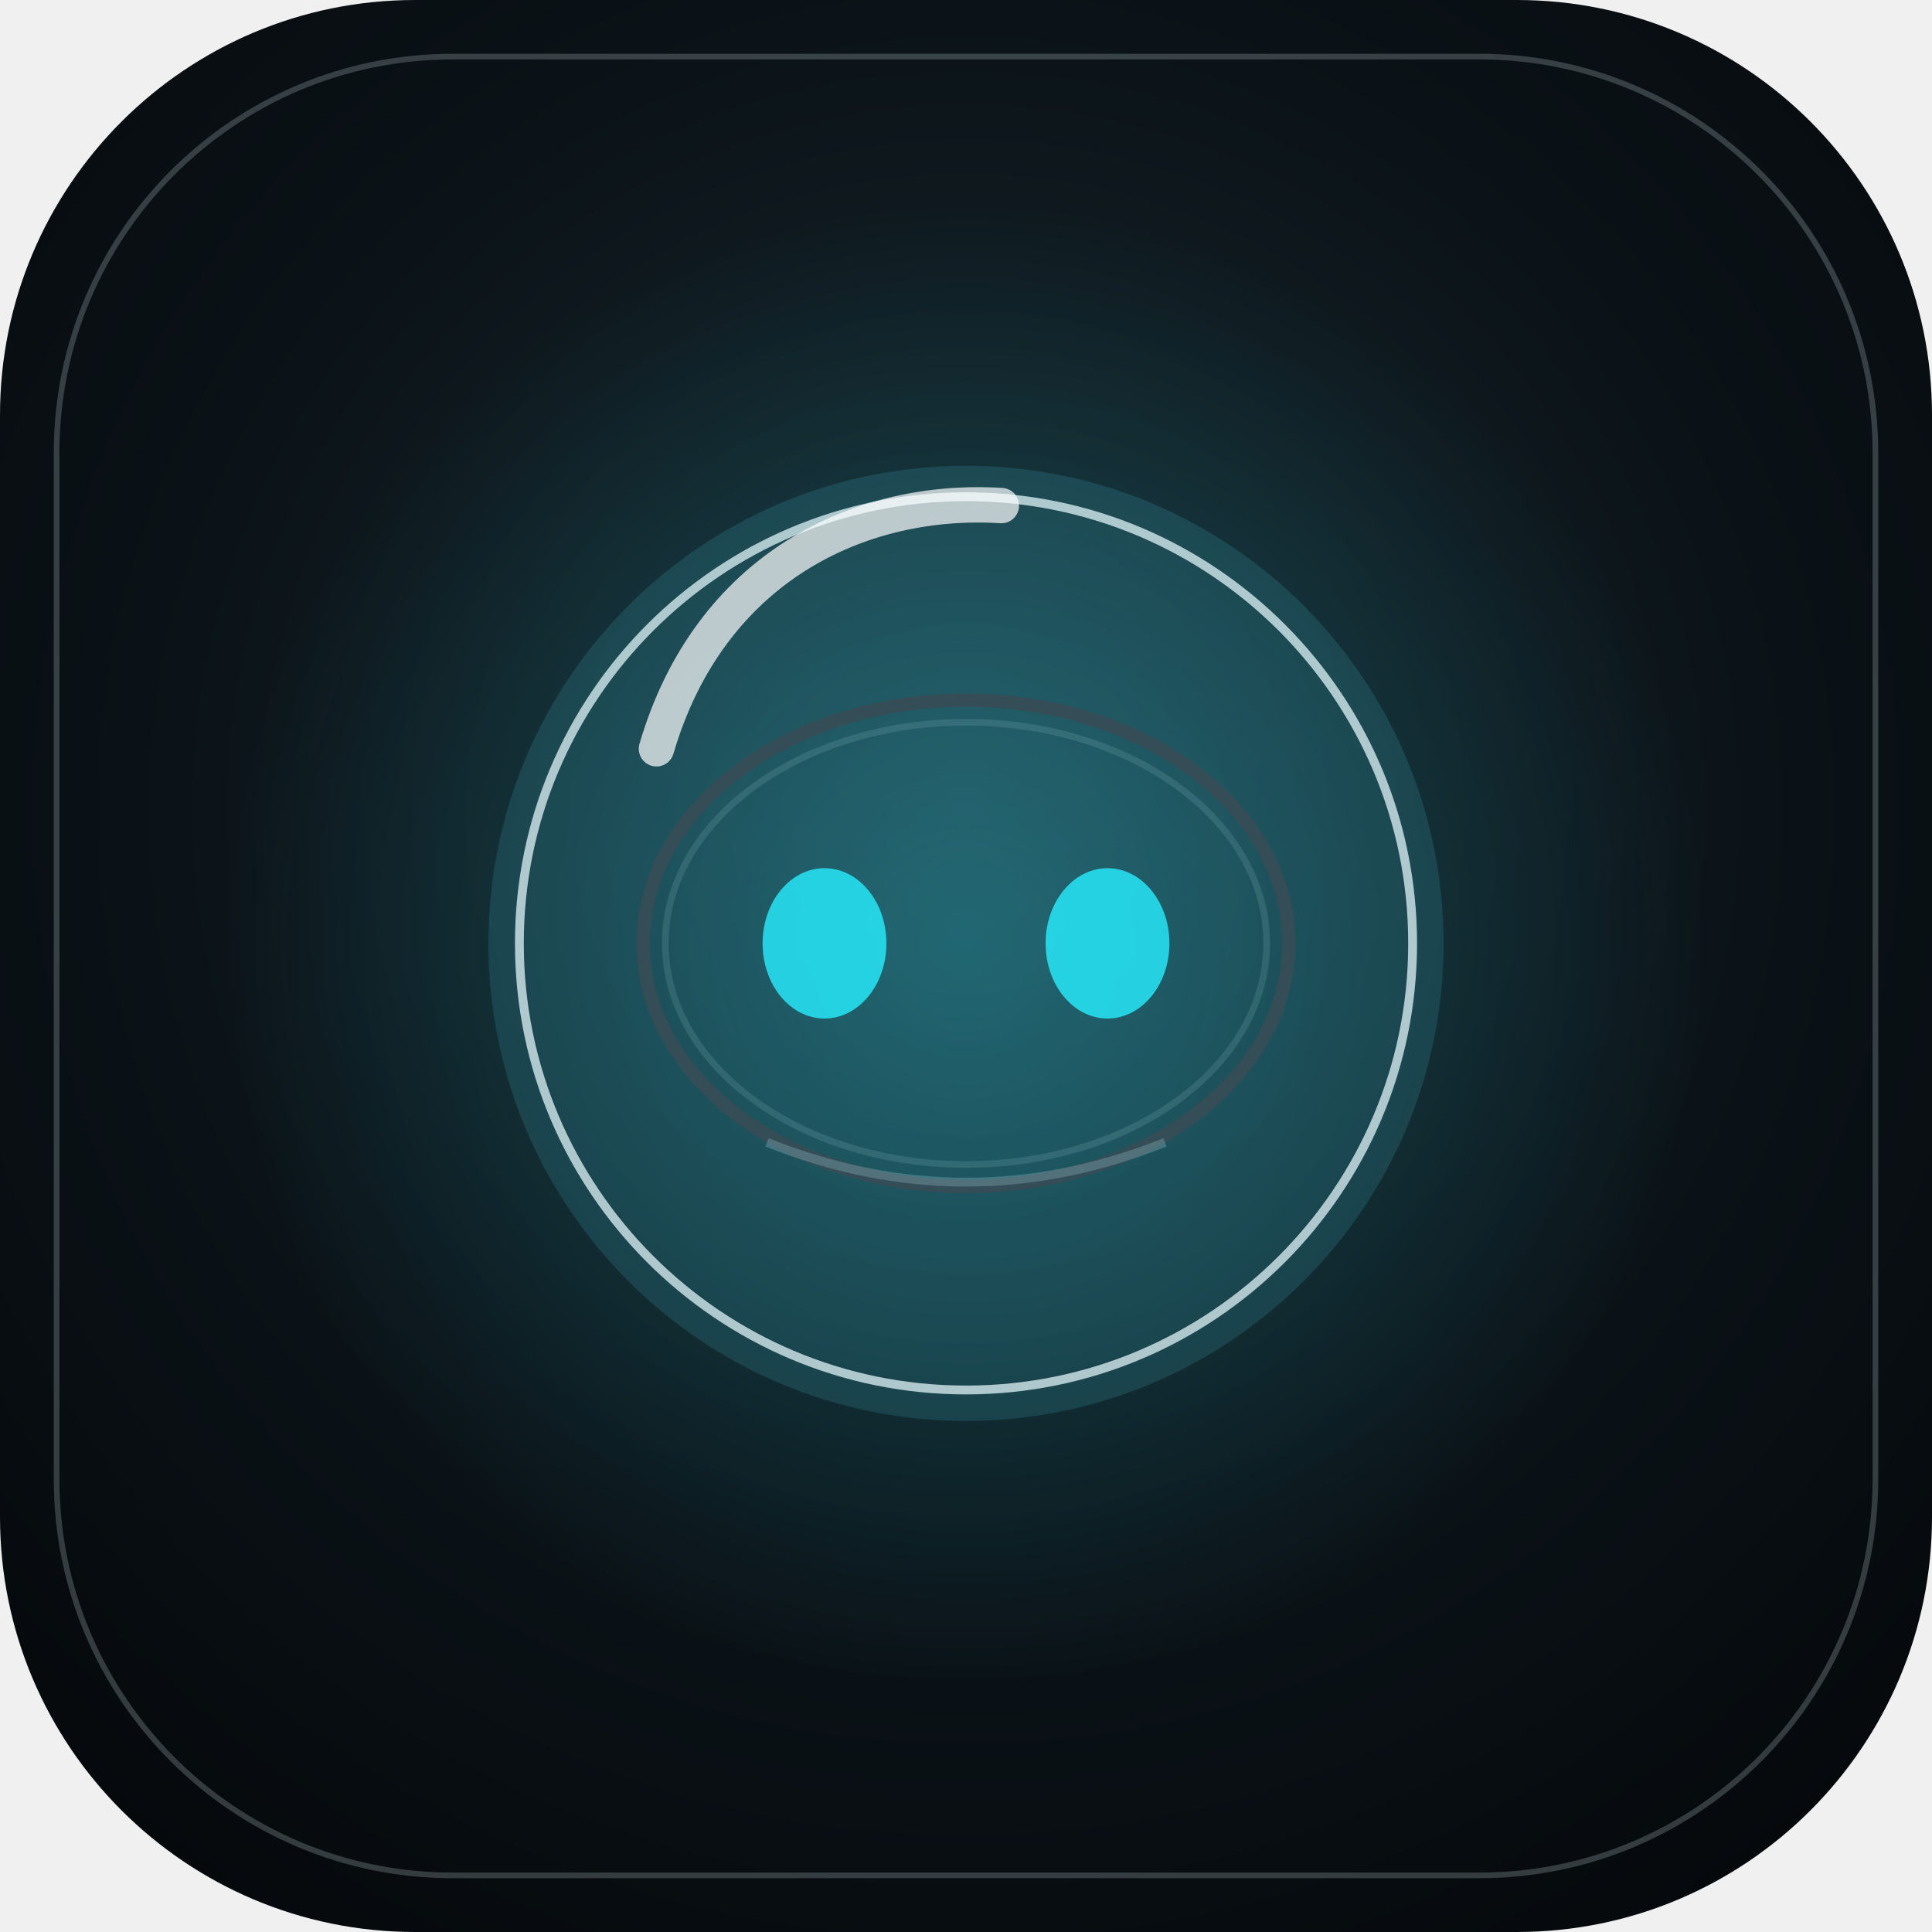
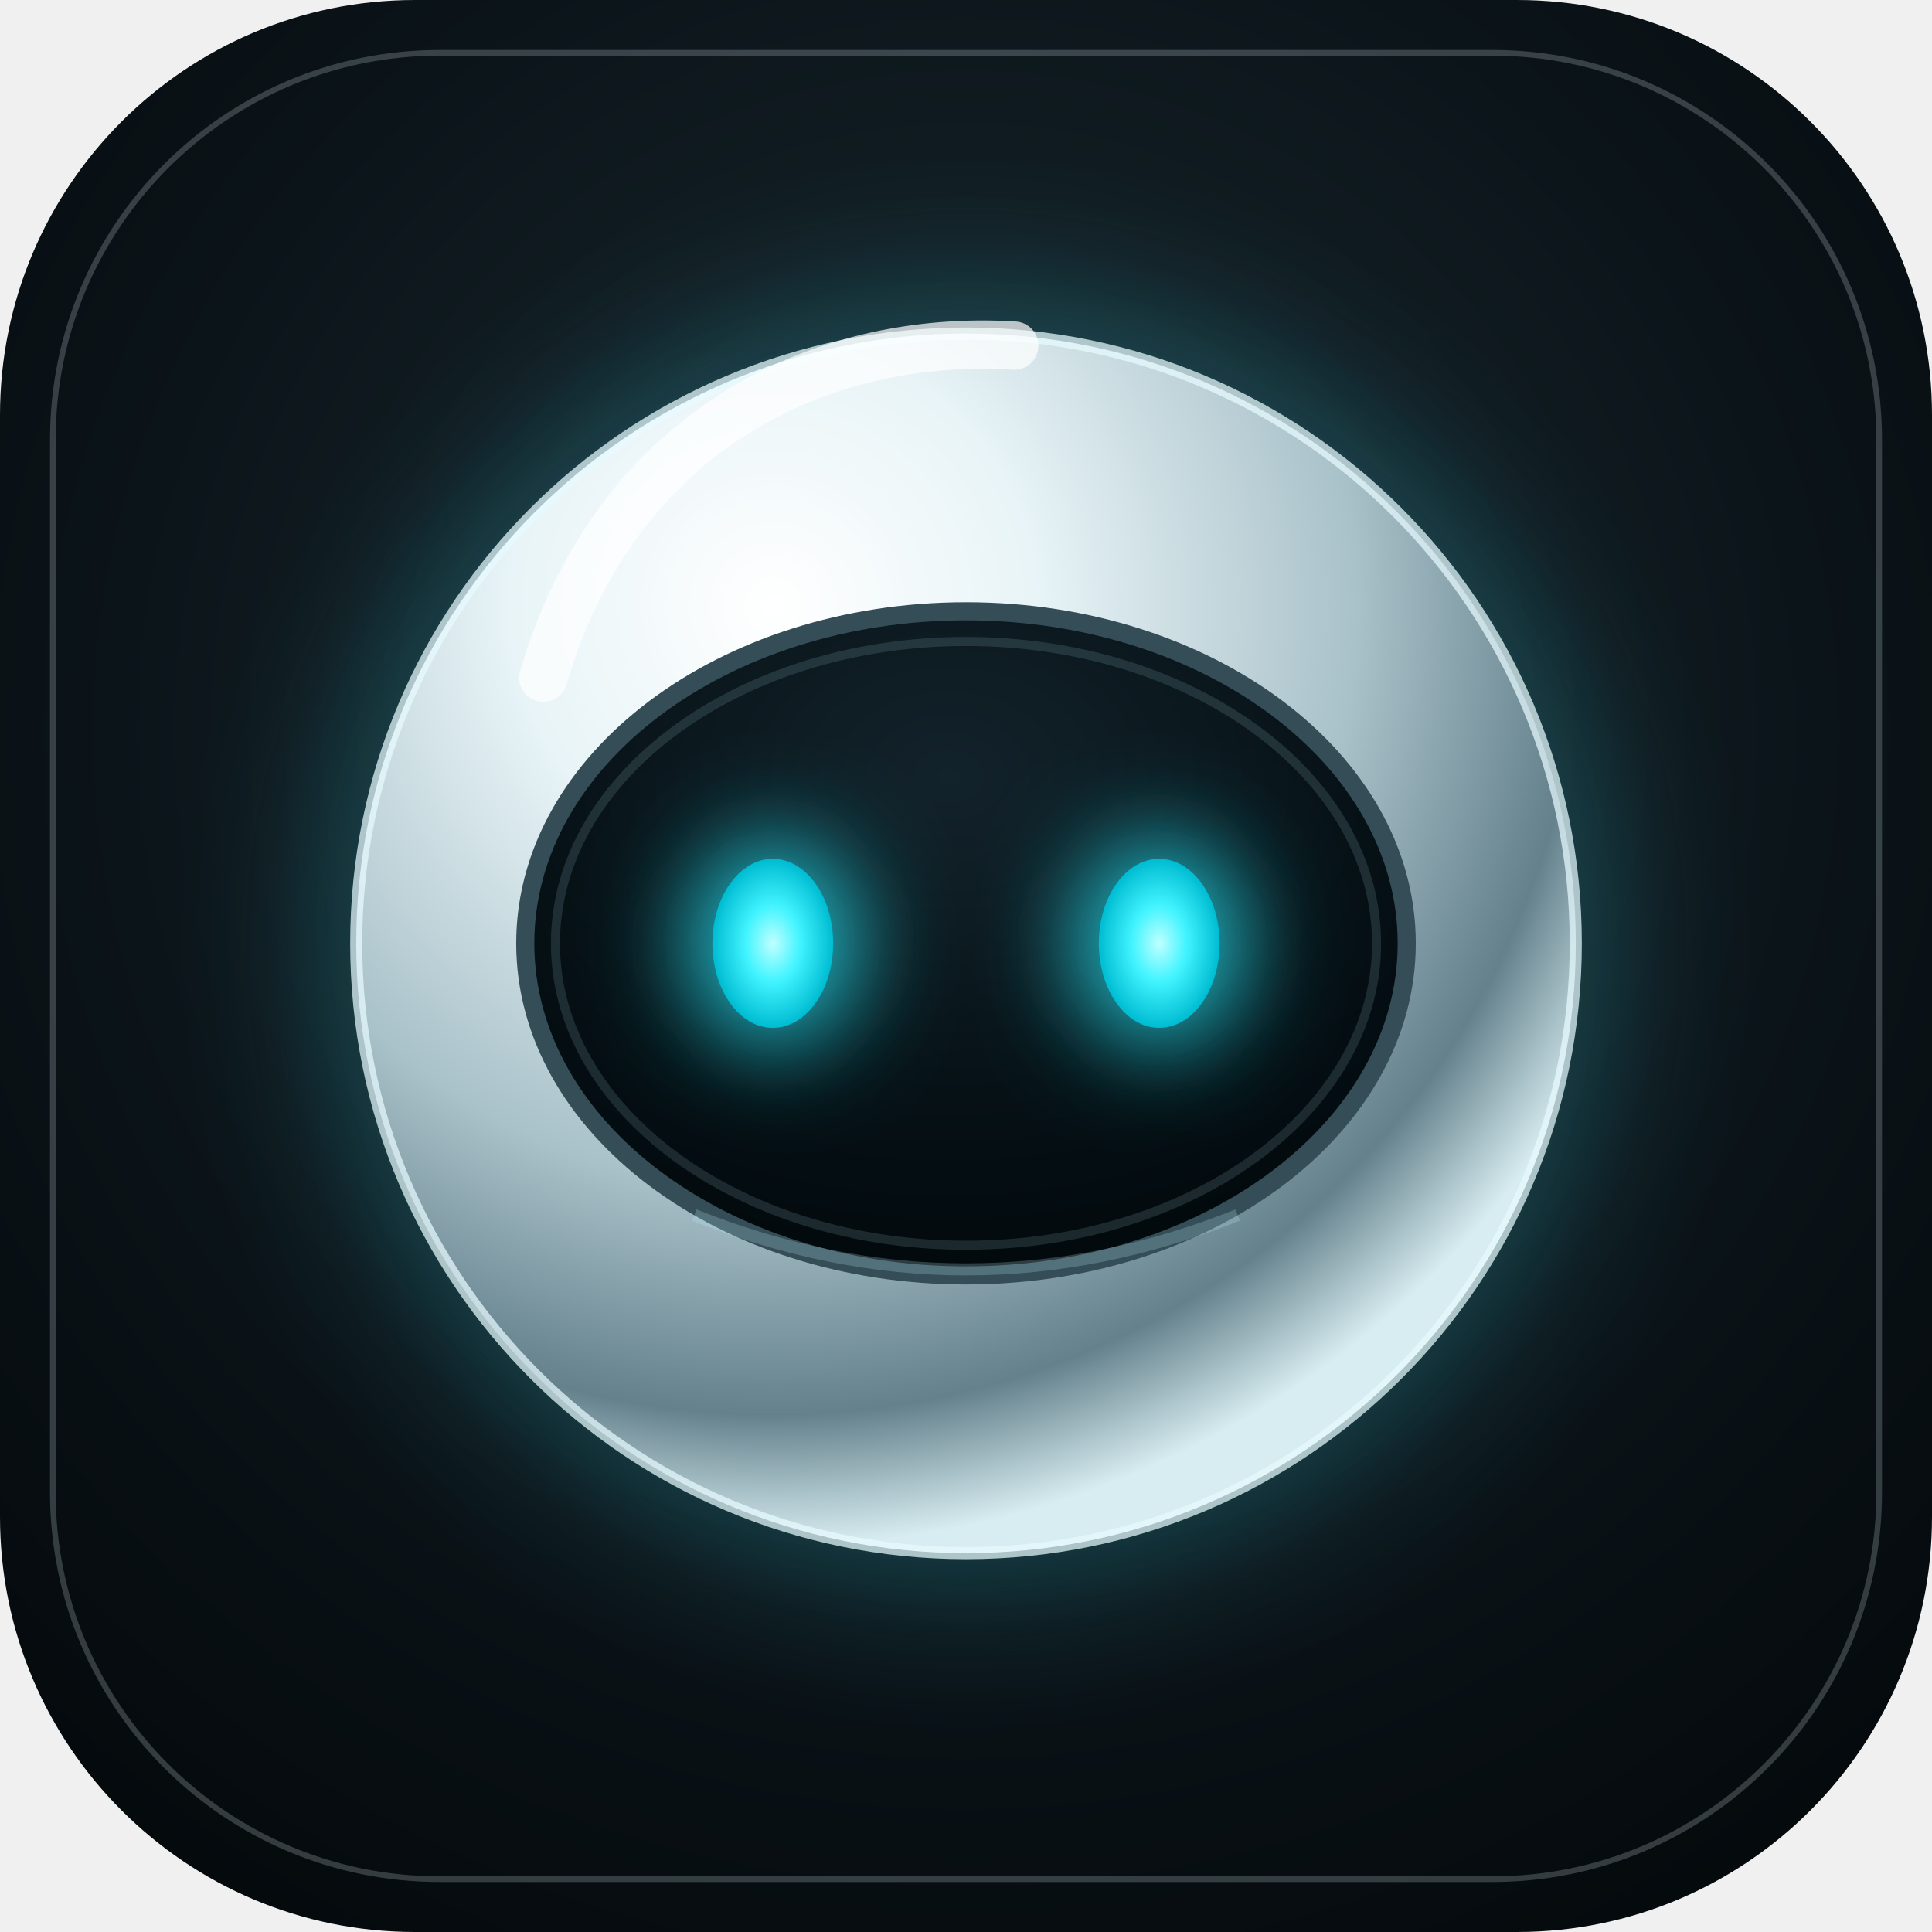
<svg xmlns="http://www.w3.org/2000/svg" width="1024" height="1024" viewBox="0 0 1024 1024">
  <defs>
-     <radialGradient id="bg" cx="50%" cy="42%" r="70%">
-       <stop stop-color="#1a2a31" />
-       <stop offset=".58" stop-color="#0b1318" />
-       <stop offset="1" stop-color="#05080b" />
+     <radialGradient id="bg" cx="50%" cy="38%" r="75%">
+       <stop stop-color="#1b2b32" />
+       <stop offset=".58" stop-color="#0b1419" />
+       <stop offset="1" stop-color="#04080b" />
+     </radialGradient>
+     <radialGradient id="shell" cx="34%" cy="22%" r="78%">
+       <stop stop-color="#fff" />
+       <stop offset=".28" stop-color="#e8f4f7" />
+       <stop offset=".62" stop-color="#a9c1c9" />
+       <stop offset=".86" stop-color="#64818c" />
+       <stop offset="1" stop-color="#d8edf1" />
+     </radialGradient>
+     <radialGradient id="face" cx="48%" cy="25%" r="85%">
+       <stop stop-color="#13232b" />
+       <stop offset=".56" stop-color="#061116" />
+       <stop offset="1" stop-color="#000609" />
+     </radialGradient>
+     <radialGradient id="eye">
+       <stop stop-color="#bfffff" />
+       <stop offset=".45" stop-color="#42f4ff" />
+       <stop offset="1" stop-color="#00bcd2" />
    </radialGradient>
    <radialGradient id="halo">
-       <stop stop-color="#1edcf0" stop-opacity=".25" />
+       <stop stop-color="#1edcf0" stop-opacity=".24" />
      <stop offset="1" stop-color="#1edcf0" stop-opacity="0" />
    </radialGradient>
+     <filter id="glow" x="-100%" y="-100%" width="300%" height="300%">
+       <feGaussianBlur stdDeviation="8" />
+     </filter>
  </defs>
  <rect width="1024" height="1024" rx="220" fill="url(#bg)" />
-   <rect x="30" y="30" width="964" height="964" rx="210" fill="none" stroke="#d8e8ed" stroke-opacity=".22" stroke-width="3" />
-   <circle cx="512" cy="500" r="390" fill="url(#halo)" />
-   <g transform="translate(212 200) scale(2.34375)">
+   <rect x="28" y="28" width="968" height="968" rx="205" fill="none" stroke="#d8e8ed" stroke-opacity=".22" stroke-width="3" />
+   <circle cx="512" cy="500" r="420" fill="url(#halo)" />
+   <g transform="translate(102.4 90.4) scale(3.2)">
    <circle cx="128" cy="128" r="108" fill="#55eaff" opacity=".13" filter="url(#glow)" />
    <circle cx="128" cy="128" r="101" fill="url(#shell)" stroke="#e8fbff" stroke-opacity=".72" stroke-width="2" />
    <path d="M58 84C70 43 104 27 136 29" fill="none" stroke="#fff" stroke-opacity=".7" stroke-width="8" stroke-linecap="round" />
    <ellipse cx="128" cy="128" rx="73" ry="55" fill="url(#face)" stroke="#344d57" stroke-width="3" />
    <ellipse cx="128" cy="128" rx="68" ry="50" fill="none" stroke="#a7d7df" stroke-opacity=".15" stroke-width="1.5" />
    <g filter="url(#glow)" opacity=".8" fill="#27efff">
      <ellipse cx="96" cy="128" rx="14" ry="17" />
      <ellipse cx="160" cy="128" rx="14" ry="17" />
    </g>
    <g fill="url(#eye)">
      <ellipse cx="96" cy="128" rx="10" ry="14" />
      <ellipse cx="160" cy="128" rx="10" ry="14" />
    </g>
    <path d="M83 173Q128 191 173 173" fill="none" stroke="#bdeef5" stroke-opacity=".23" stroke-width="2" />
  </g>
</svg>
